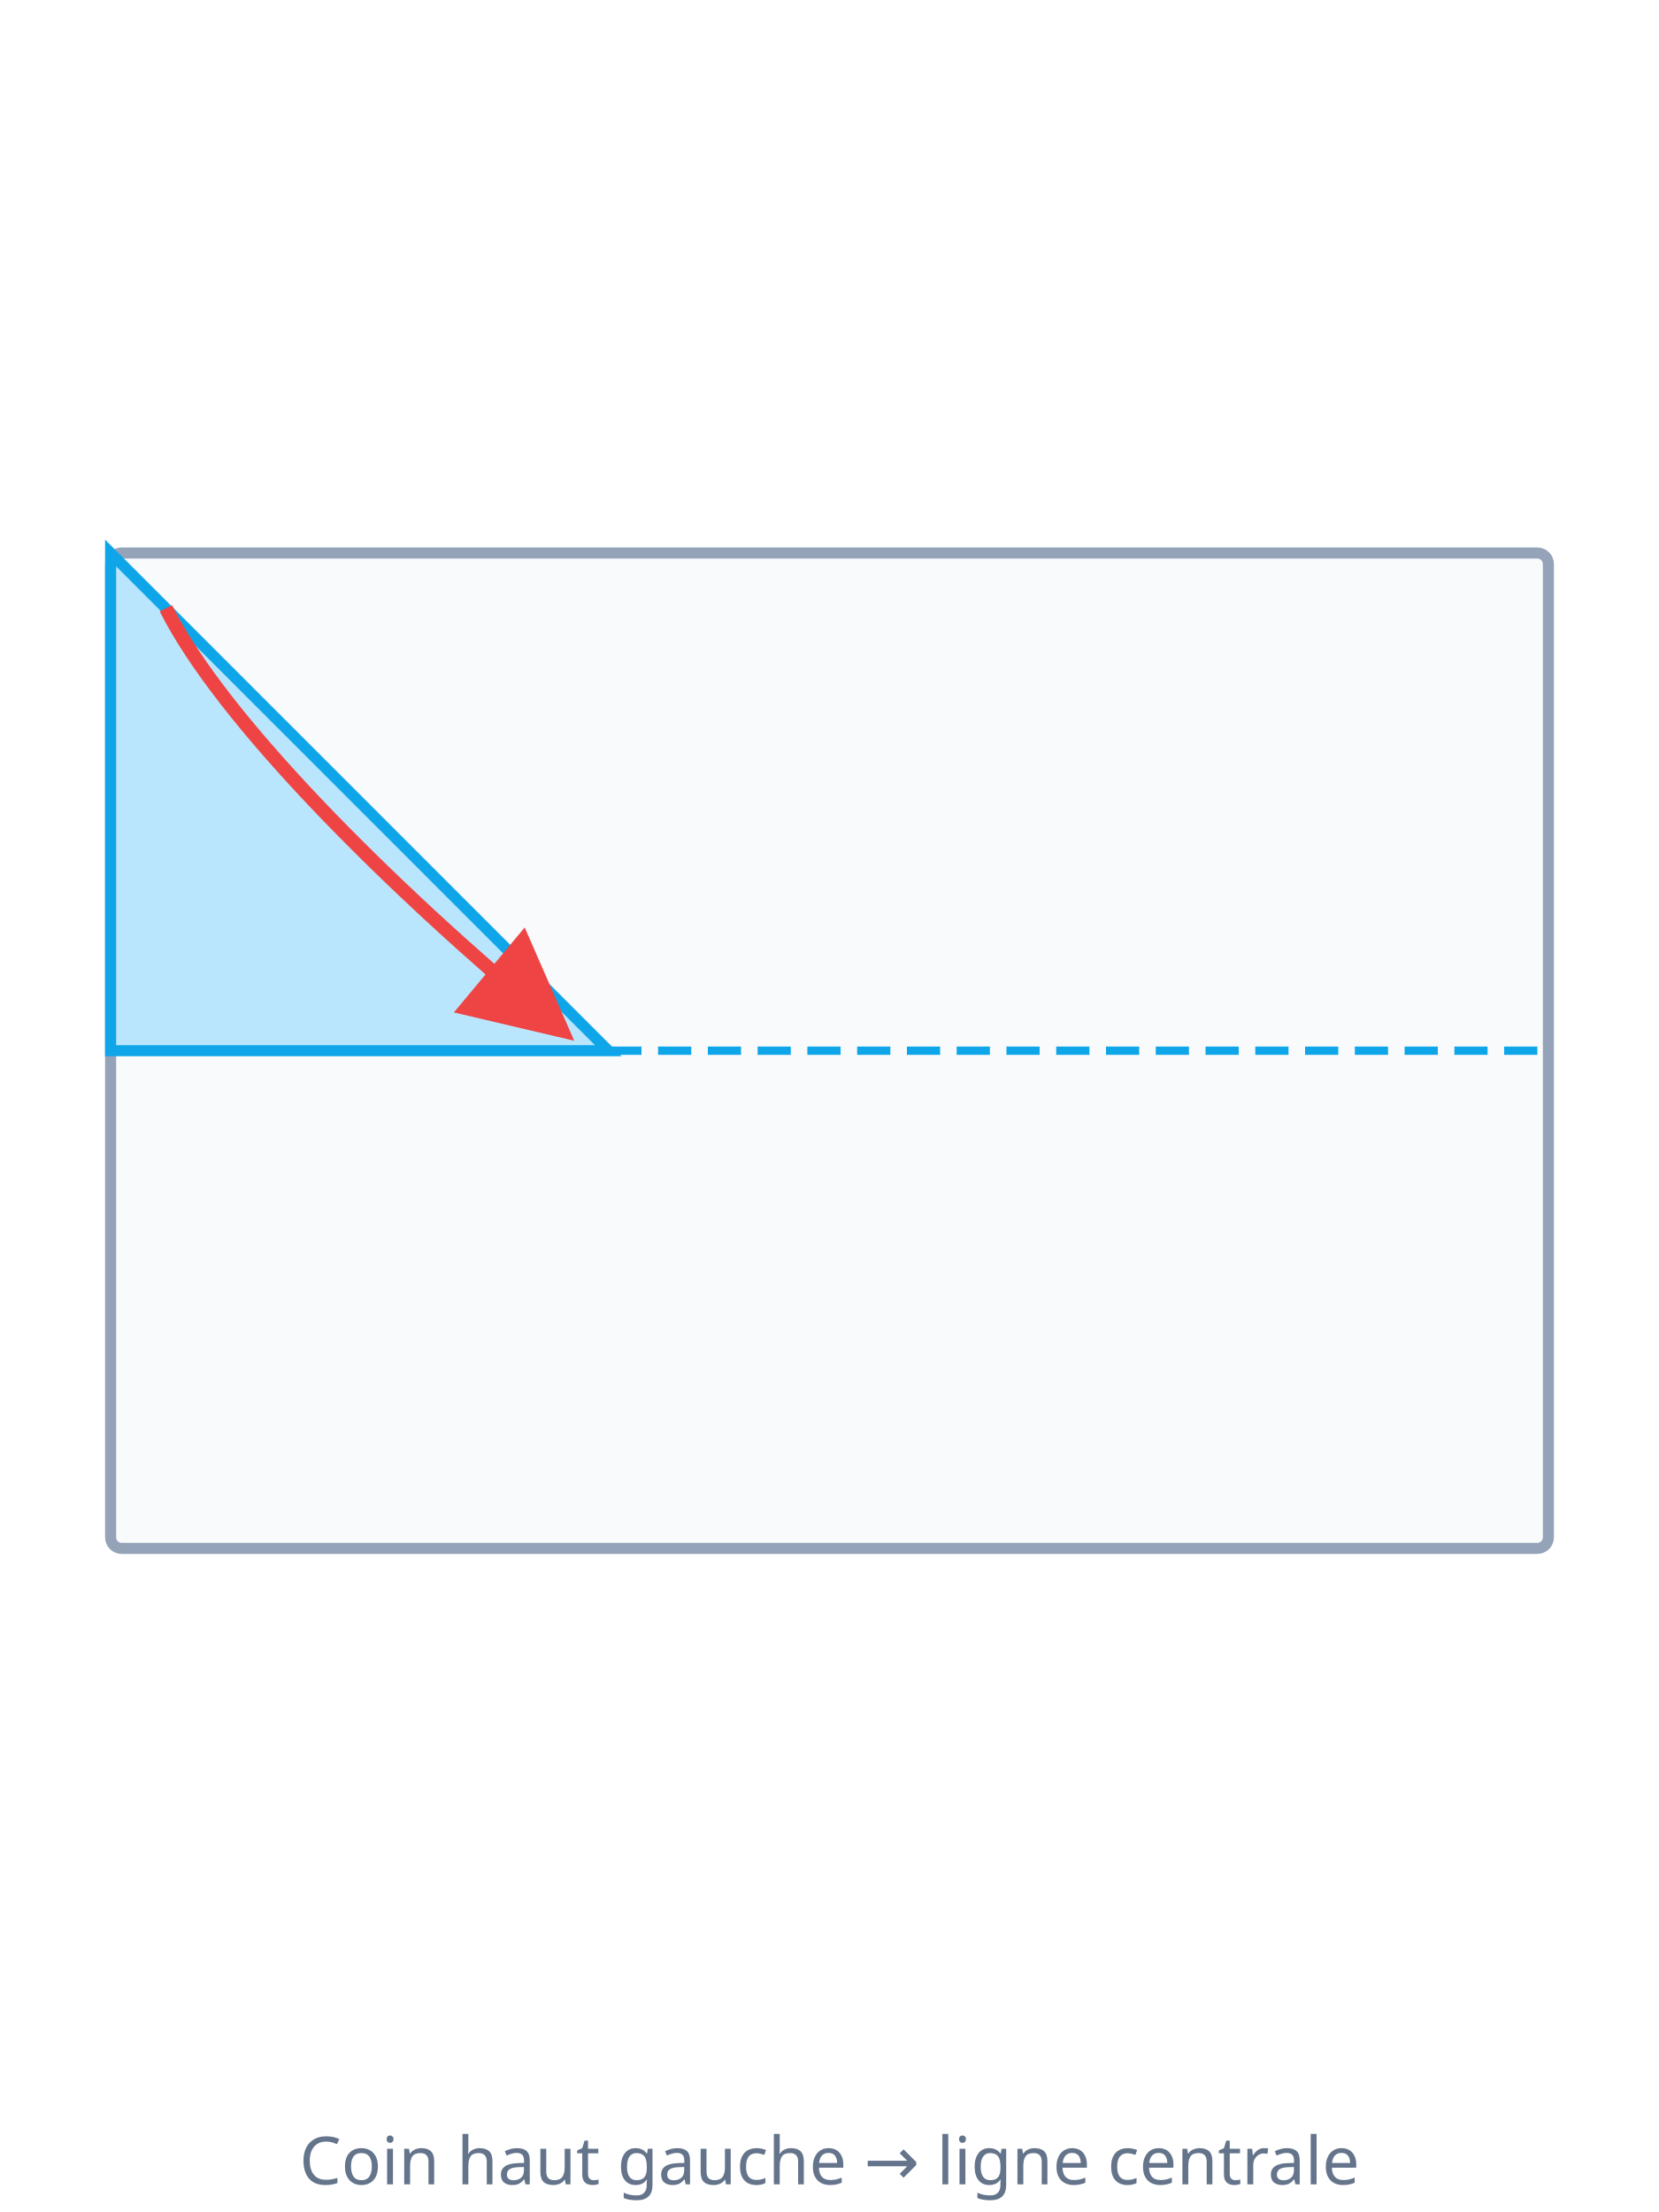
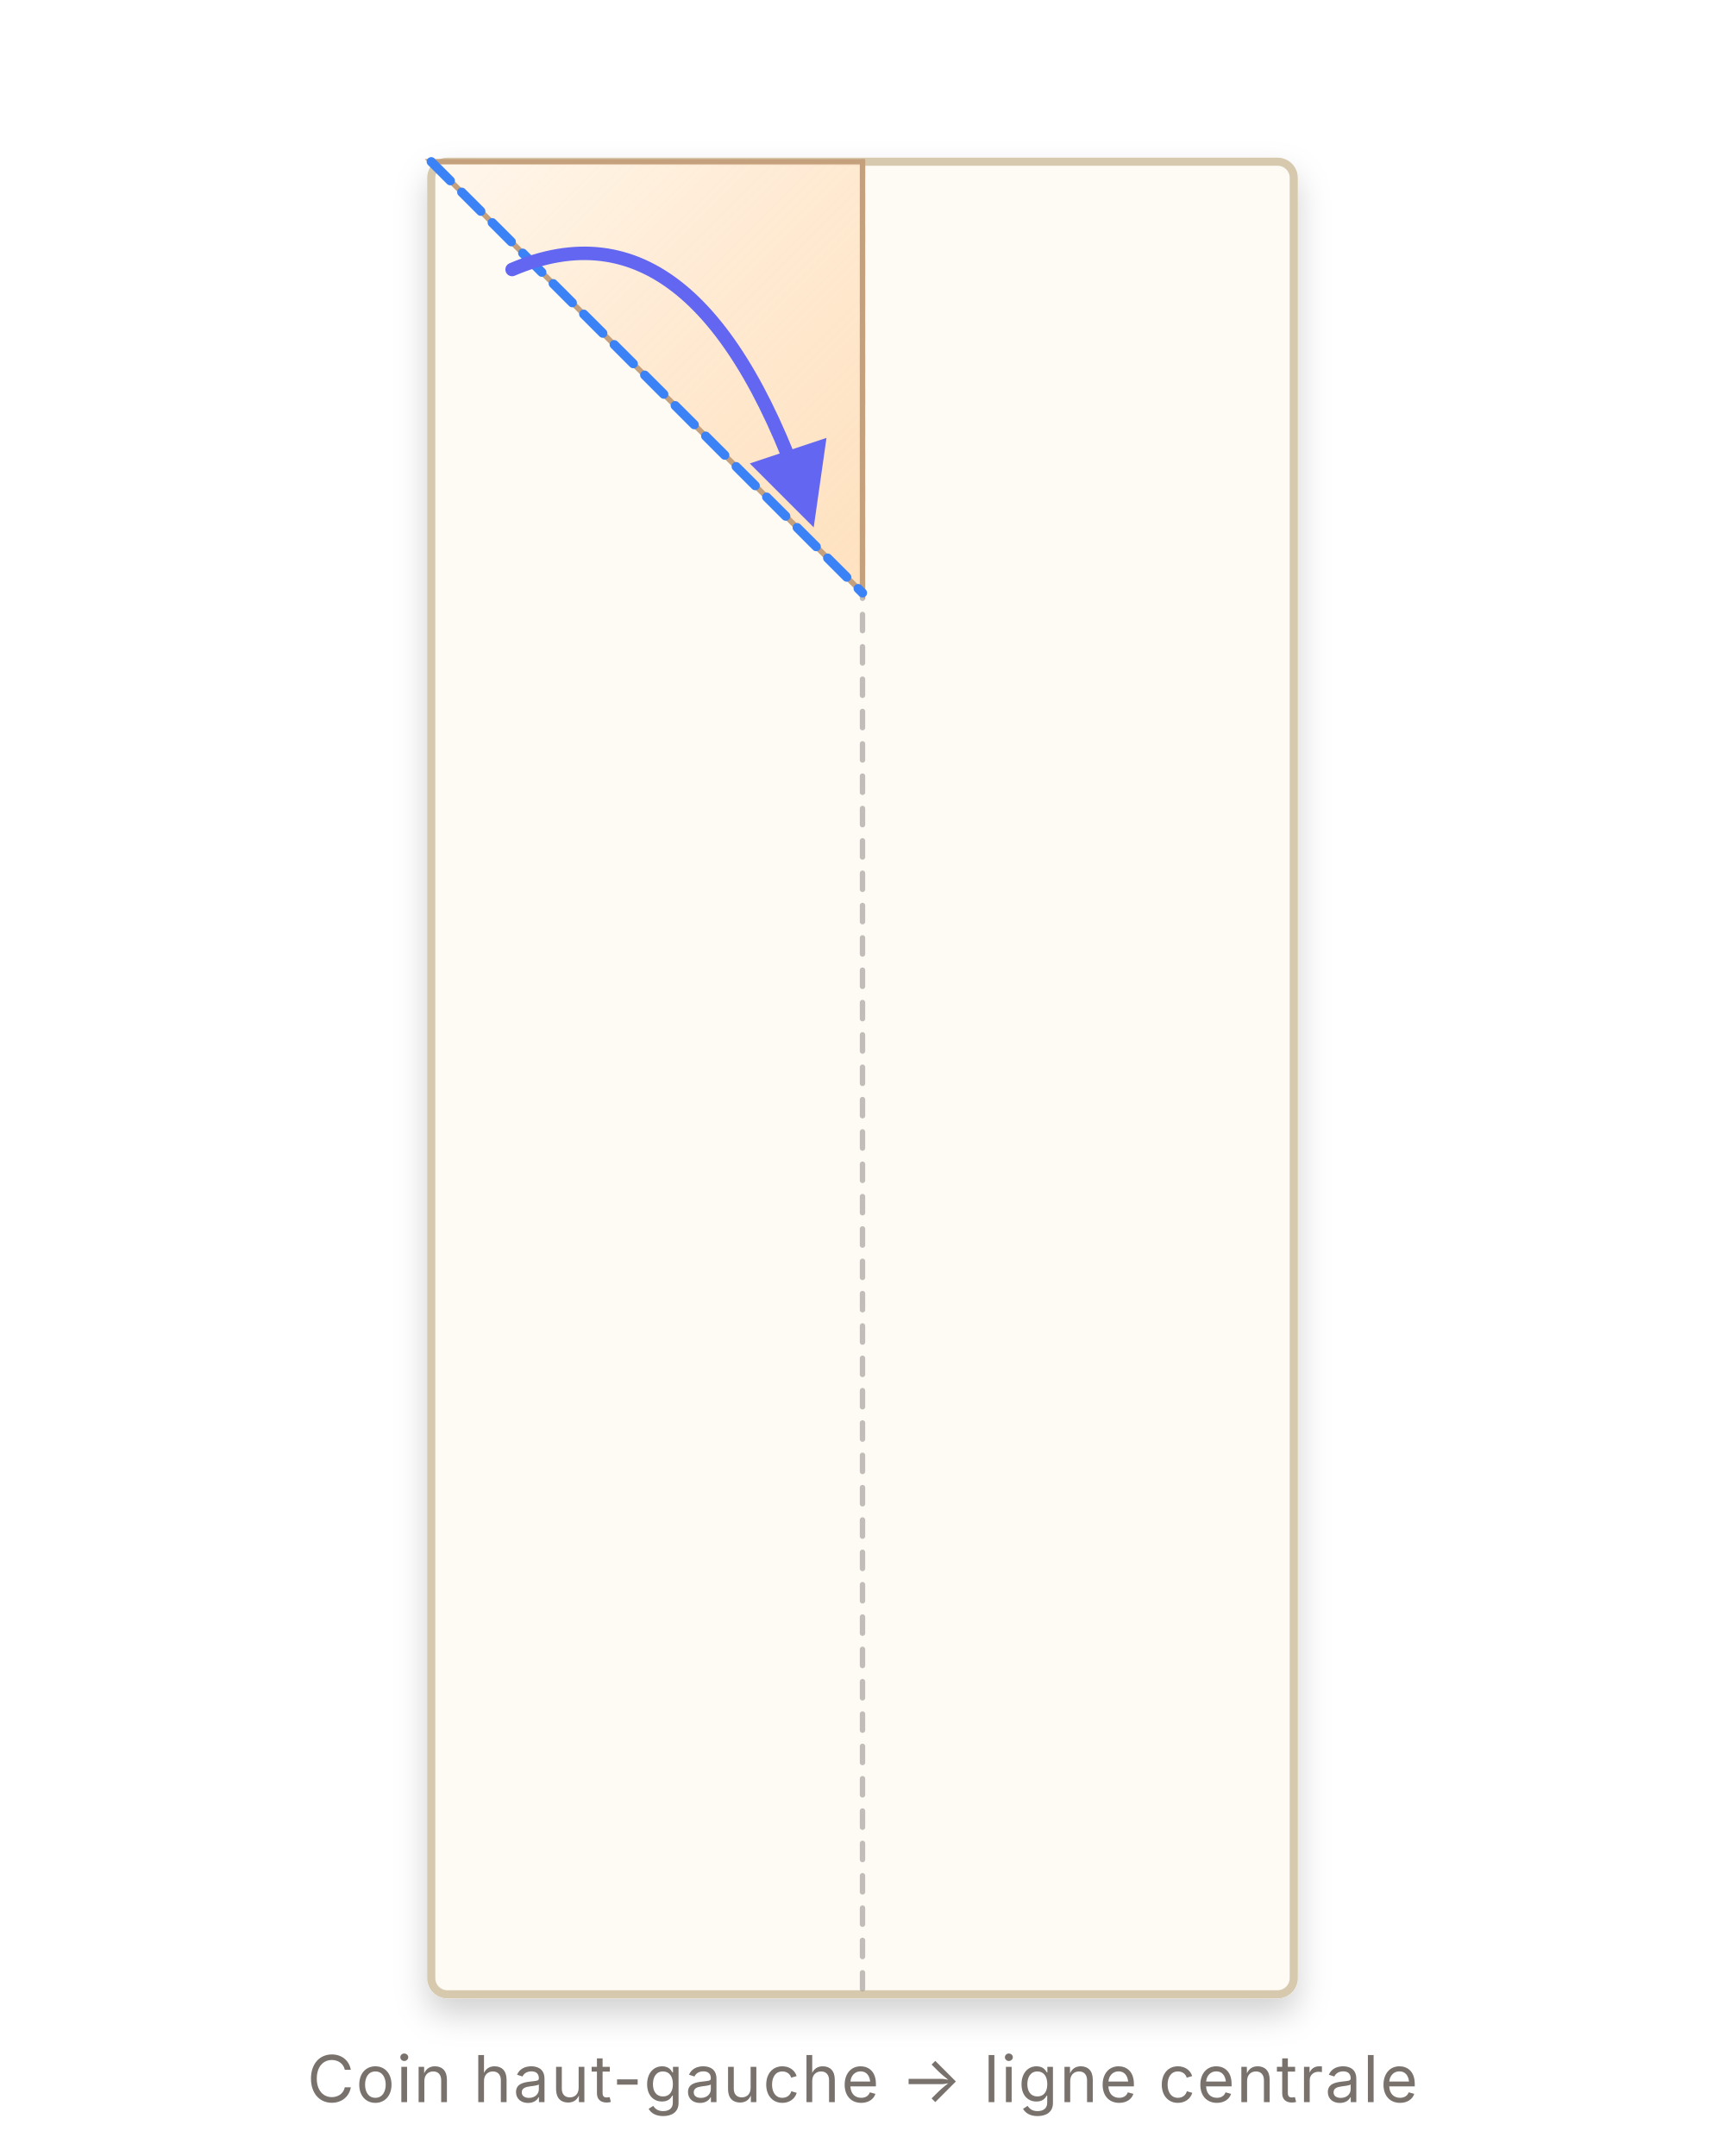
- <svg xmlns="http://www.w3.org/2000/svg" viewBox="0 0 300 400" fill="none">
-   <rect x="20" y="100" width="260" height="180" rx="2" fill="#f8fafc" stroke="#94a3b8" stroke-width="2" />
-   <line x1="20" y1="190" x2="280" y2="190" stroke="#0ea5e9" stroke-width="1.5" stroke-dasharray="6 3" />
-   <polygon points="20,100 20,190 110,190" fill="#bae6fd" stroke="#0ea5e9" stroke-width="2" />
-   <path d="M30 110 C40 130 70 160 100 185" stroke="#ef4444" stroke-width="2.5" fill="none" marker-end="url(#arr3)" />
+ <svg xmlns="http://www.w3.org/2000/svg" viewBox="0 0 320 400" fill="none" font-family="system-ui, -apple-system, sans-serif">
  <defs>
-     <marker id="arr3" markerWidth="8" markerHeight="8" refX="6" refY="4" orient="auto">
-       <path d="M0,0 L8,4 L0,8" fill="#ef4444" />
+     <filter id="ps" x="-10%" y="-10%" width="120%" height="120%">
+       <feGaussianBlur in="SourceAlpha" stdDeviation="3" />
+       <feOffset dx="0" dy="3" />
+       <feComponentTransfer>
+         <feFuncA type="linear" slope="0.18" />
+       </feComponentTransfer>
+       <feMerge>
+         <feMergeNode />
+         <feMergeNode in="SourceGraphic" />
+       </feMerge>
+     </filter>
+     <marker id="arr" viewBox="0 0 10 10" refX="8" refY="5" markerWidth="6" markerHeight="6" orient="auto-start-reverse">
+       <path d="M 0 0 L 10 5 L 0 10 z" fill="#6366f1" />
    </marker>
+     <marker id="arrT" viewBox="0 0 10 10" refX="8" refY="5" markerWidth="6" markerHeight="6" orient="auto-start-reverse">
+       <path d="M 0 0 L 10 5 L 0 10 z" fill="#14b8a6" />
+     </marker>
+     <linearGradient id="foldTri" x1="0" y1="0" x2="1" y2="1">
+       <stop offset="0" stop-color="#fff7ed" />
+       <stop offset="1" stop-color="#fed7aa" stop-opacity="0.7" />
+     </linearGradient>
  </defs>
-   <text x="150" y="395" text-anchor="middle" font-family="sans-serif" font-size="12" fill="#64748b">Coin haut gauche → ligne centrale</text>
+   <rect x="80" y="30" width="160" height="340" rx="3" fill="#fefaf4" stroke="#d6c9ae" stroke-width="1.5" filter="url(#ps)" />
+   <line x1="160" y1="30" x2="160" y2="370" stroke="#a8a29e" stroke-width="1" stroke-dasharray="3 3" stroke-linecap="round" opacity="0.7" />
+   <polygon points="80,30 160,30 160,110" fill="url(#foldTri)" stroke="#c4a07c" stroke-width="1" />
+   <line x1="80" y1="30" x2="160" y2="110" stroke="#3b82f6" stroke-width="1.7" stroke-dasharray="5 3" stroke-linecap="round" />
+   <path d="M 95 50 Q 130 35 150 95" stroke="#6366f1" stroke-width="2.5" stroke-linecap="round" fill="none" marker-end="url(#arr)" />
+   <text x="160" y="390" text-anchor="middle" font-size="12" fill="#78716c" letter-spacing="0.3">Coin haut-gauche → ligne centrale</text>
</svg>
